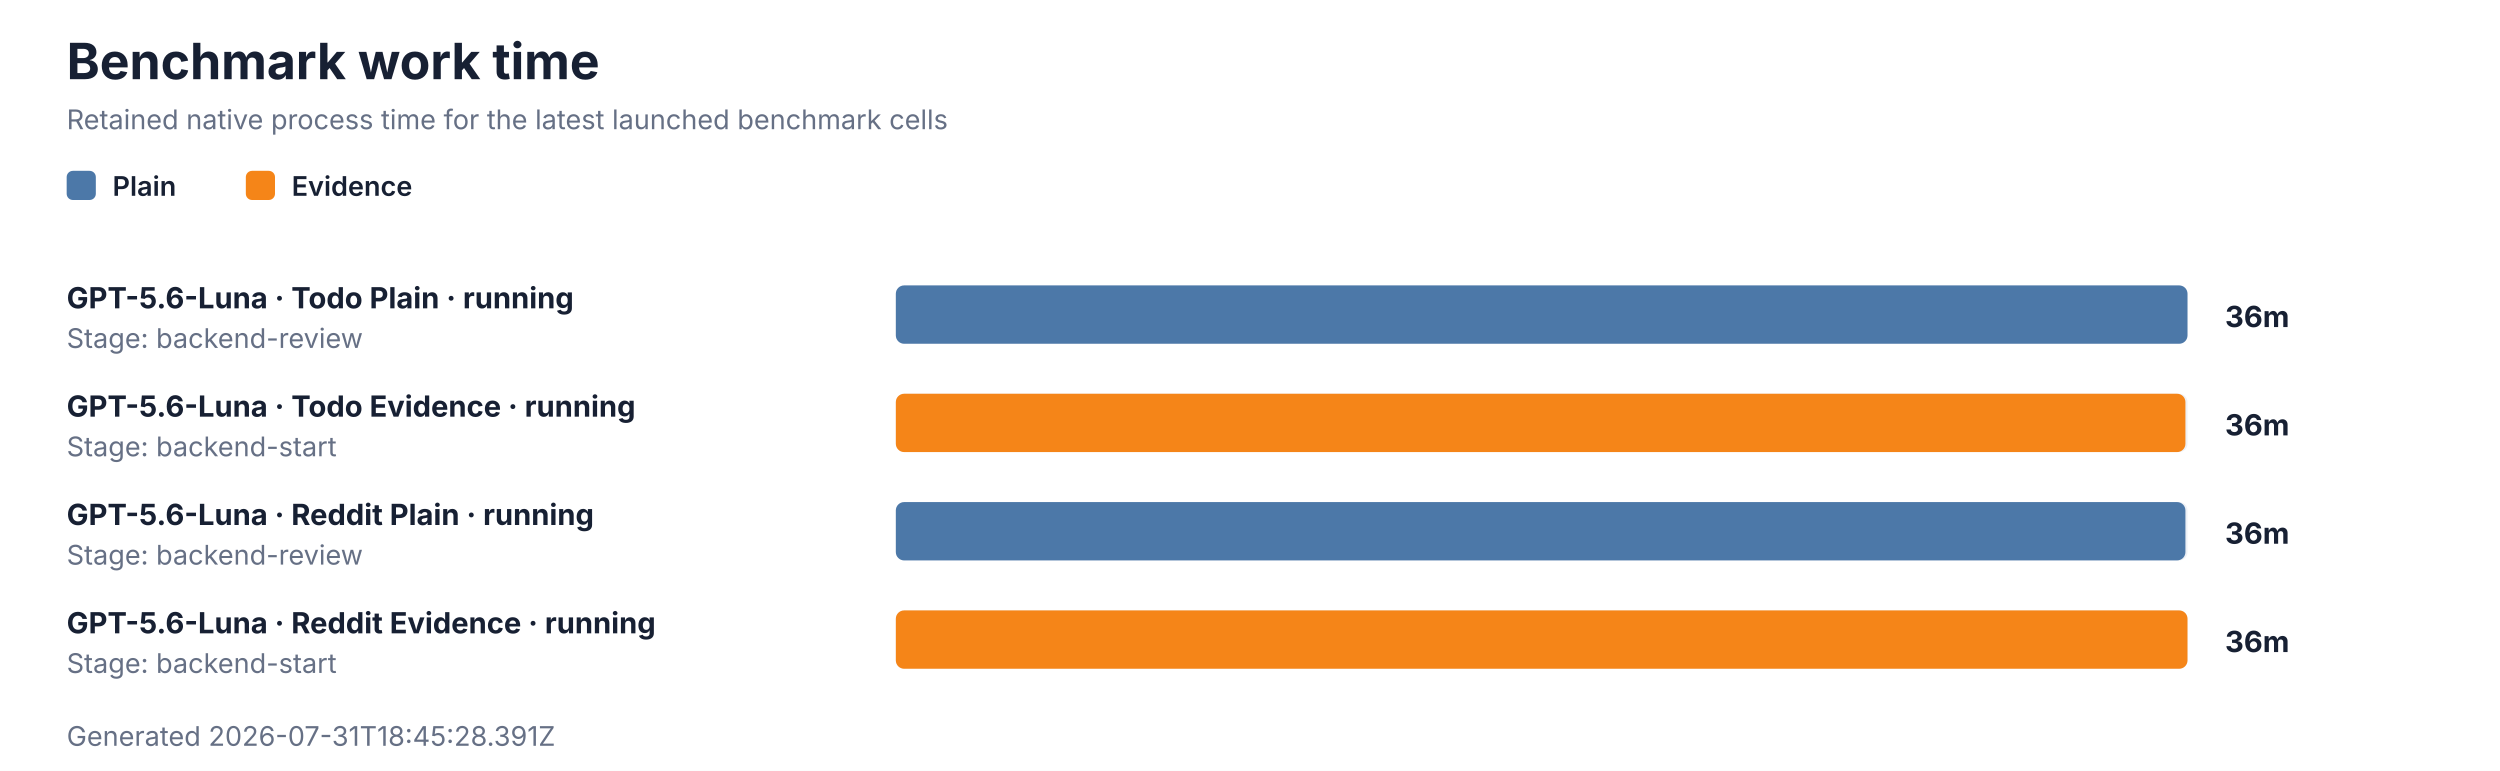
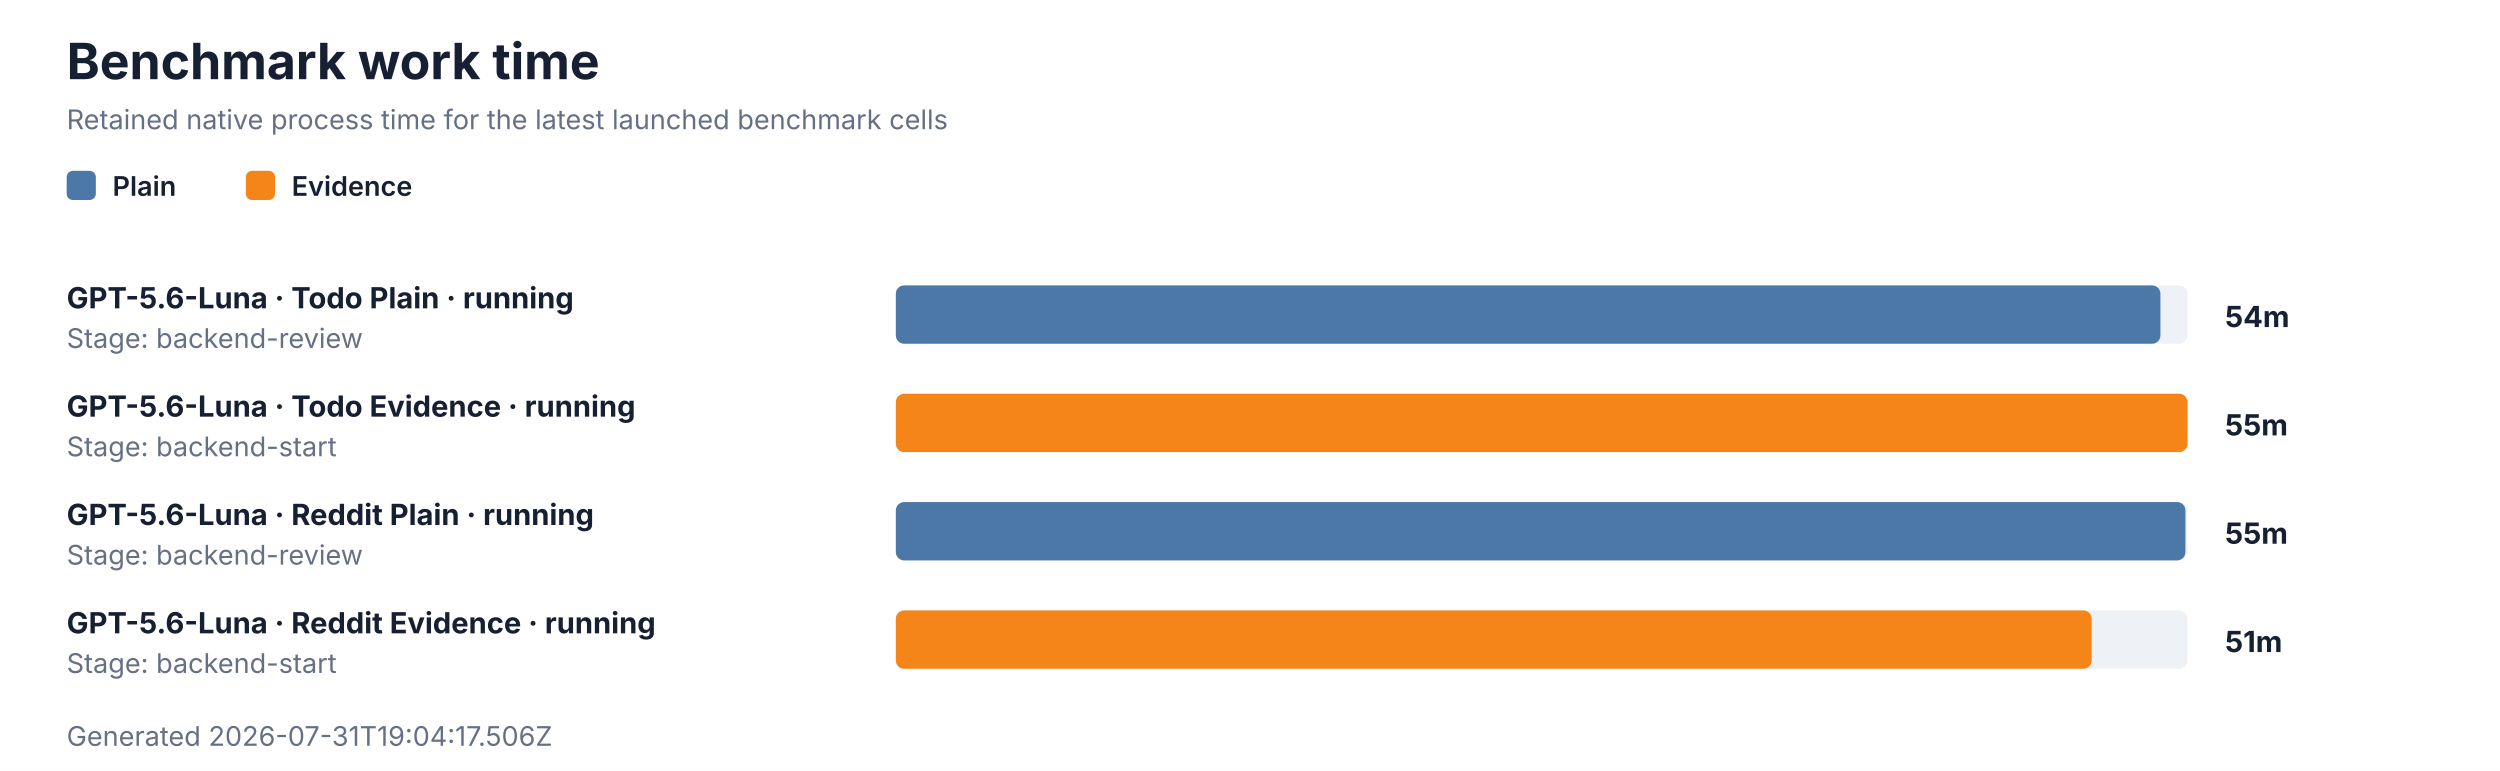
<svg xmlns="http://www.w3.org/2000/svg" role="img" aria-labelledby="title description" viewBox="0 0 1200 370" width="1200" height="370">
  <style>
  text { font-family: Inter, ui-sans-serif, system-ui, -apple-system, BlinkMacSystemFont, 'Segoe UI', sans-serif; fill: #172033; }
  .title { font-size: 24px; font-weight: 700; }
  .subtitle, .stage, .generated { font-size: 13px; fill: #667085; }
  .label { font-size: 14px; font-weight: 650; }
  .value { font-size: 14px; font-weight: 700; }
  .legend { font-size: 13px; font-weight: 600; }
  .empty { font-size: 15px; fill: #667085; }
  .track { fill: #eef1f6; }
</style>
  <rect width="1200" height="370" fill="#ffffff" />
  <text x="32" y="38" class="title">Benchmark work time</text>
  <text x="32" y="62" class="subtitle">Retained native process time for the latest launched benchmark cells</text>
  <rect x="32" y="82" width="14" height="14" rx="3" fill="#4c78a8" />
  <text x="54" y="94" class="legend">Plain</text>
  <rect x="118" y="82" width="14" height="14" rx="3" fill="#f58518" />
  <text x="140" y="94" class="legend">Evidence</text>
  <text x="32" y="148" class="label">GPT-5.6-Luna · Todo Plain · running</text>
  <text x="32" y="167" class="stage">Stage: backend-review</text>
  <rect x="430" y="137" width="620" height="28" rx="4" class="track" />
-   <rect x="430" y="137" width="620" height="28" rx="4" fill="#4c78a8" />
-   <text x="1068" y="157" class="value">36m</text>
+   <rect x="430" y="137" width="607" height="28" rx="4" fill="#4c78a8" />
+   <text x="1068" y="157" class="value">54m</text>
  <text x="32" y="200" class="label">GPT-5.6-Luna · Todo Evidence · running</text>
  <text x="32" y="219" class="stage">Stage: backend-start</text>
  <rect x="430" y="189" width="620" height="28" rx="4" class="track" />
-   <rect x="430" y="189" width="619" height="28" rx="4" fill="#f58518" />
-   <text x="1068" y="209" class="value">36m</text>
+   <rect x="430" y="189" width="620" height="28" rx="4" fill="#f58518" />
+   <text x="1068" y="209" class="value">55m</text>
  <text x="32" y="252" class="label">GPT-5.6-Luna · Reddit Plain · running</text>
  <text x="32" y="271" class="stage">Stage: backend-review</text>
  <rect x="430" y="241" width="620" height="28" rx="4" class="track" />
  <rect x="430" y="241" width="619" height="28" rx="4" fill="#4c78a8" />
-   <text x="1068" y="261" class="value">36m</text>
+   <text x="1068" y="261" class="value">55m</text>
  <text x="32" y="304" class="label">GPT-5.6-Luna · Reddit Evidence · running</text>
  <text x="32" y="323" class="stage">Stage: backend-start</text>
  <rect x="430" y="293" width="620" height="28" rx="4" class="track" />
-   <rect x="430" y="293" width="620" height="28" rx="4" fill="#f58518" />
-   <text x="1068" y="313" class="value">36m</text>
-   <text x="32" y="358" class="generated">Generated 2026-07-31T18:45:28.391Z</text>
+   <rect x="430" y="293" width="574" height="28" rx="4" fill="#f58518" />
+   <text x="1068" y="313" class="value">51m</text>
+   <text x="32" y="358" class="generated">Generated 2026-07-31T19:04:17.506Z</text>
</svg>
